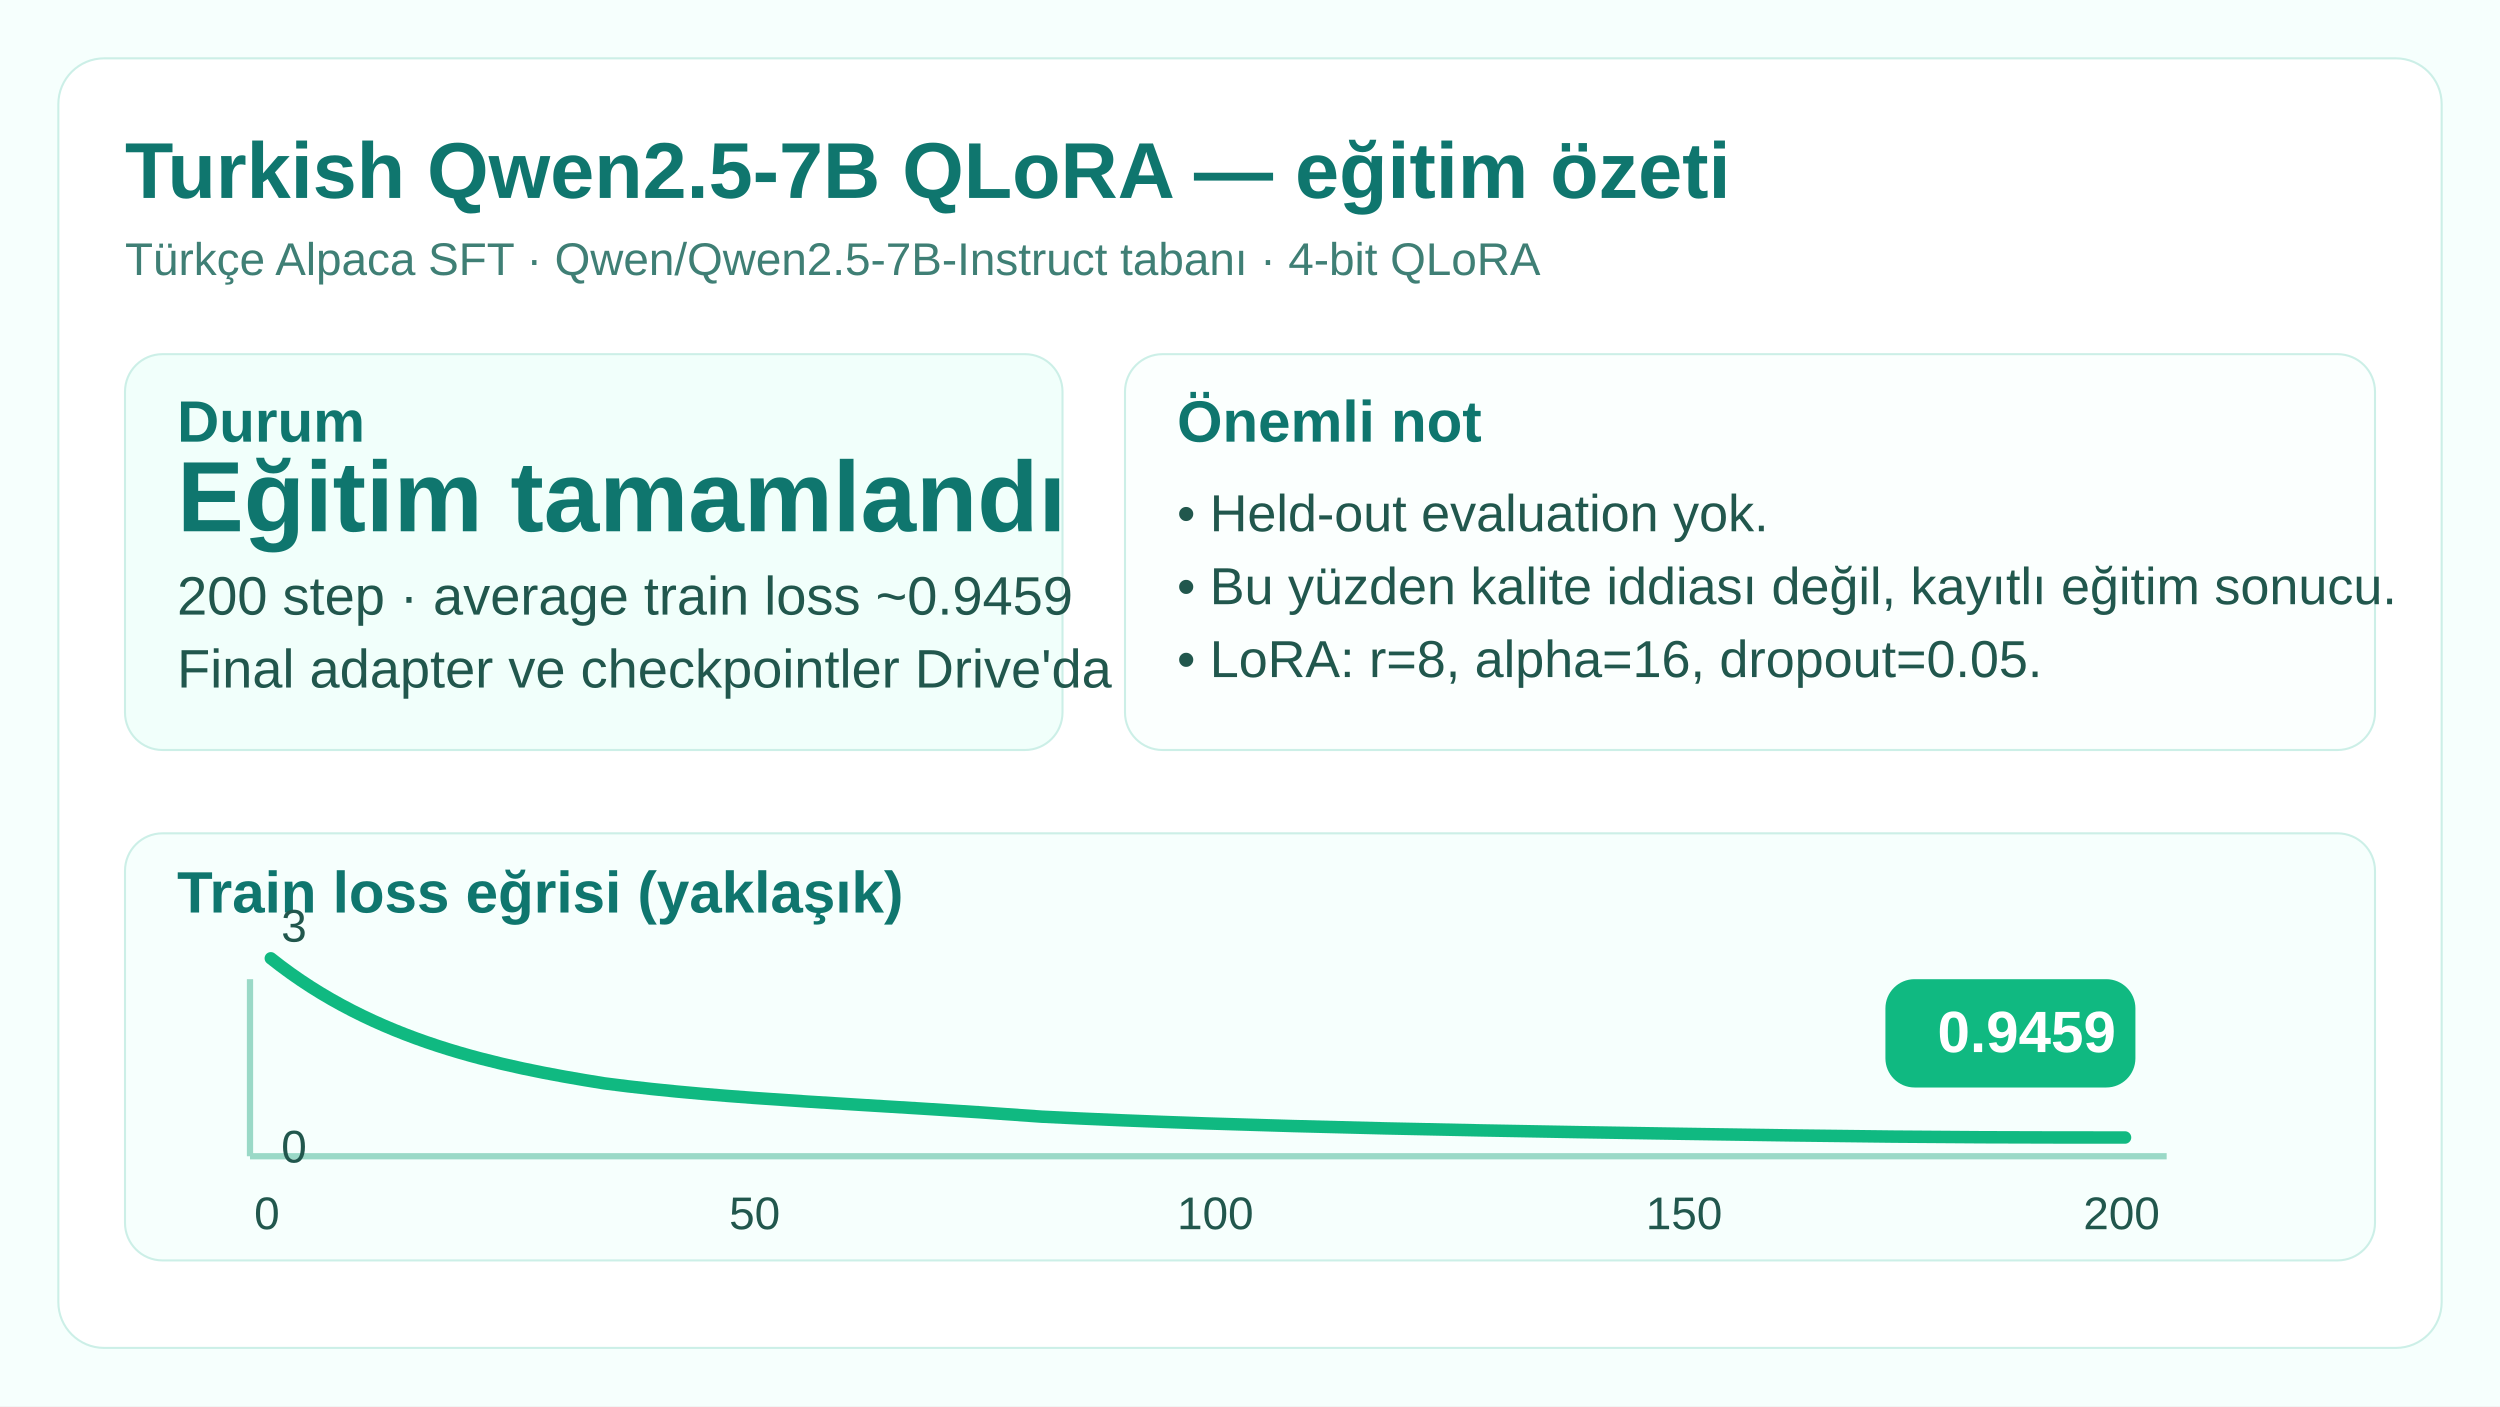
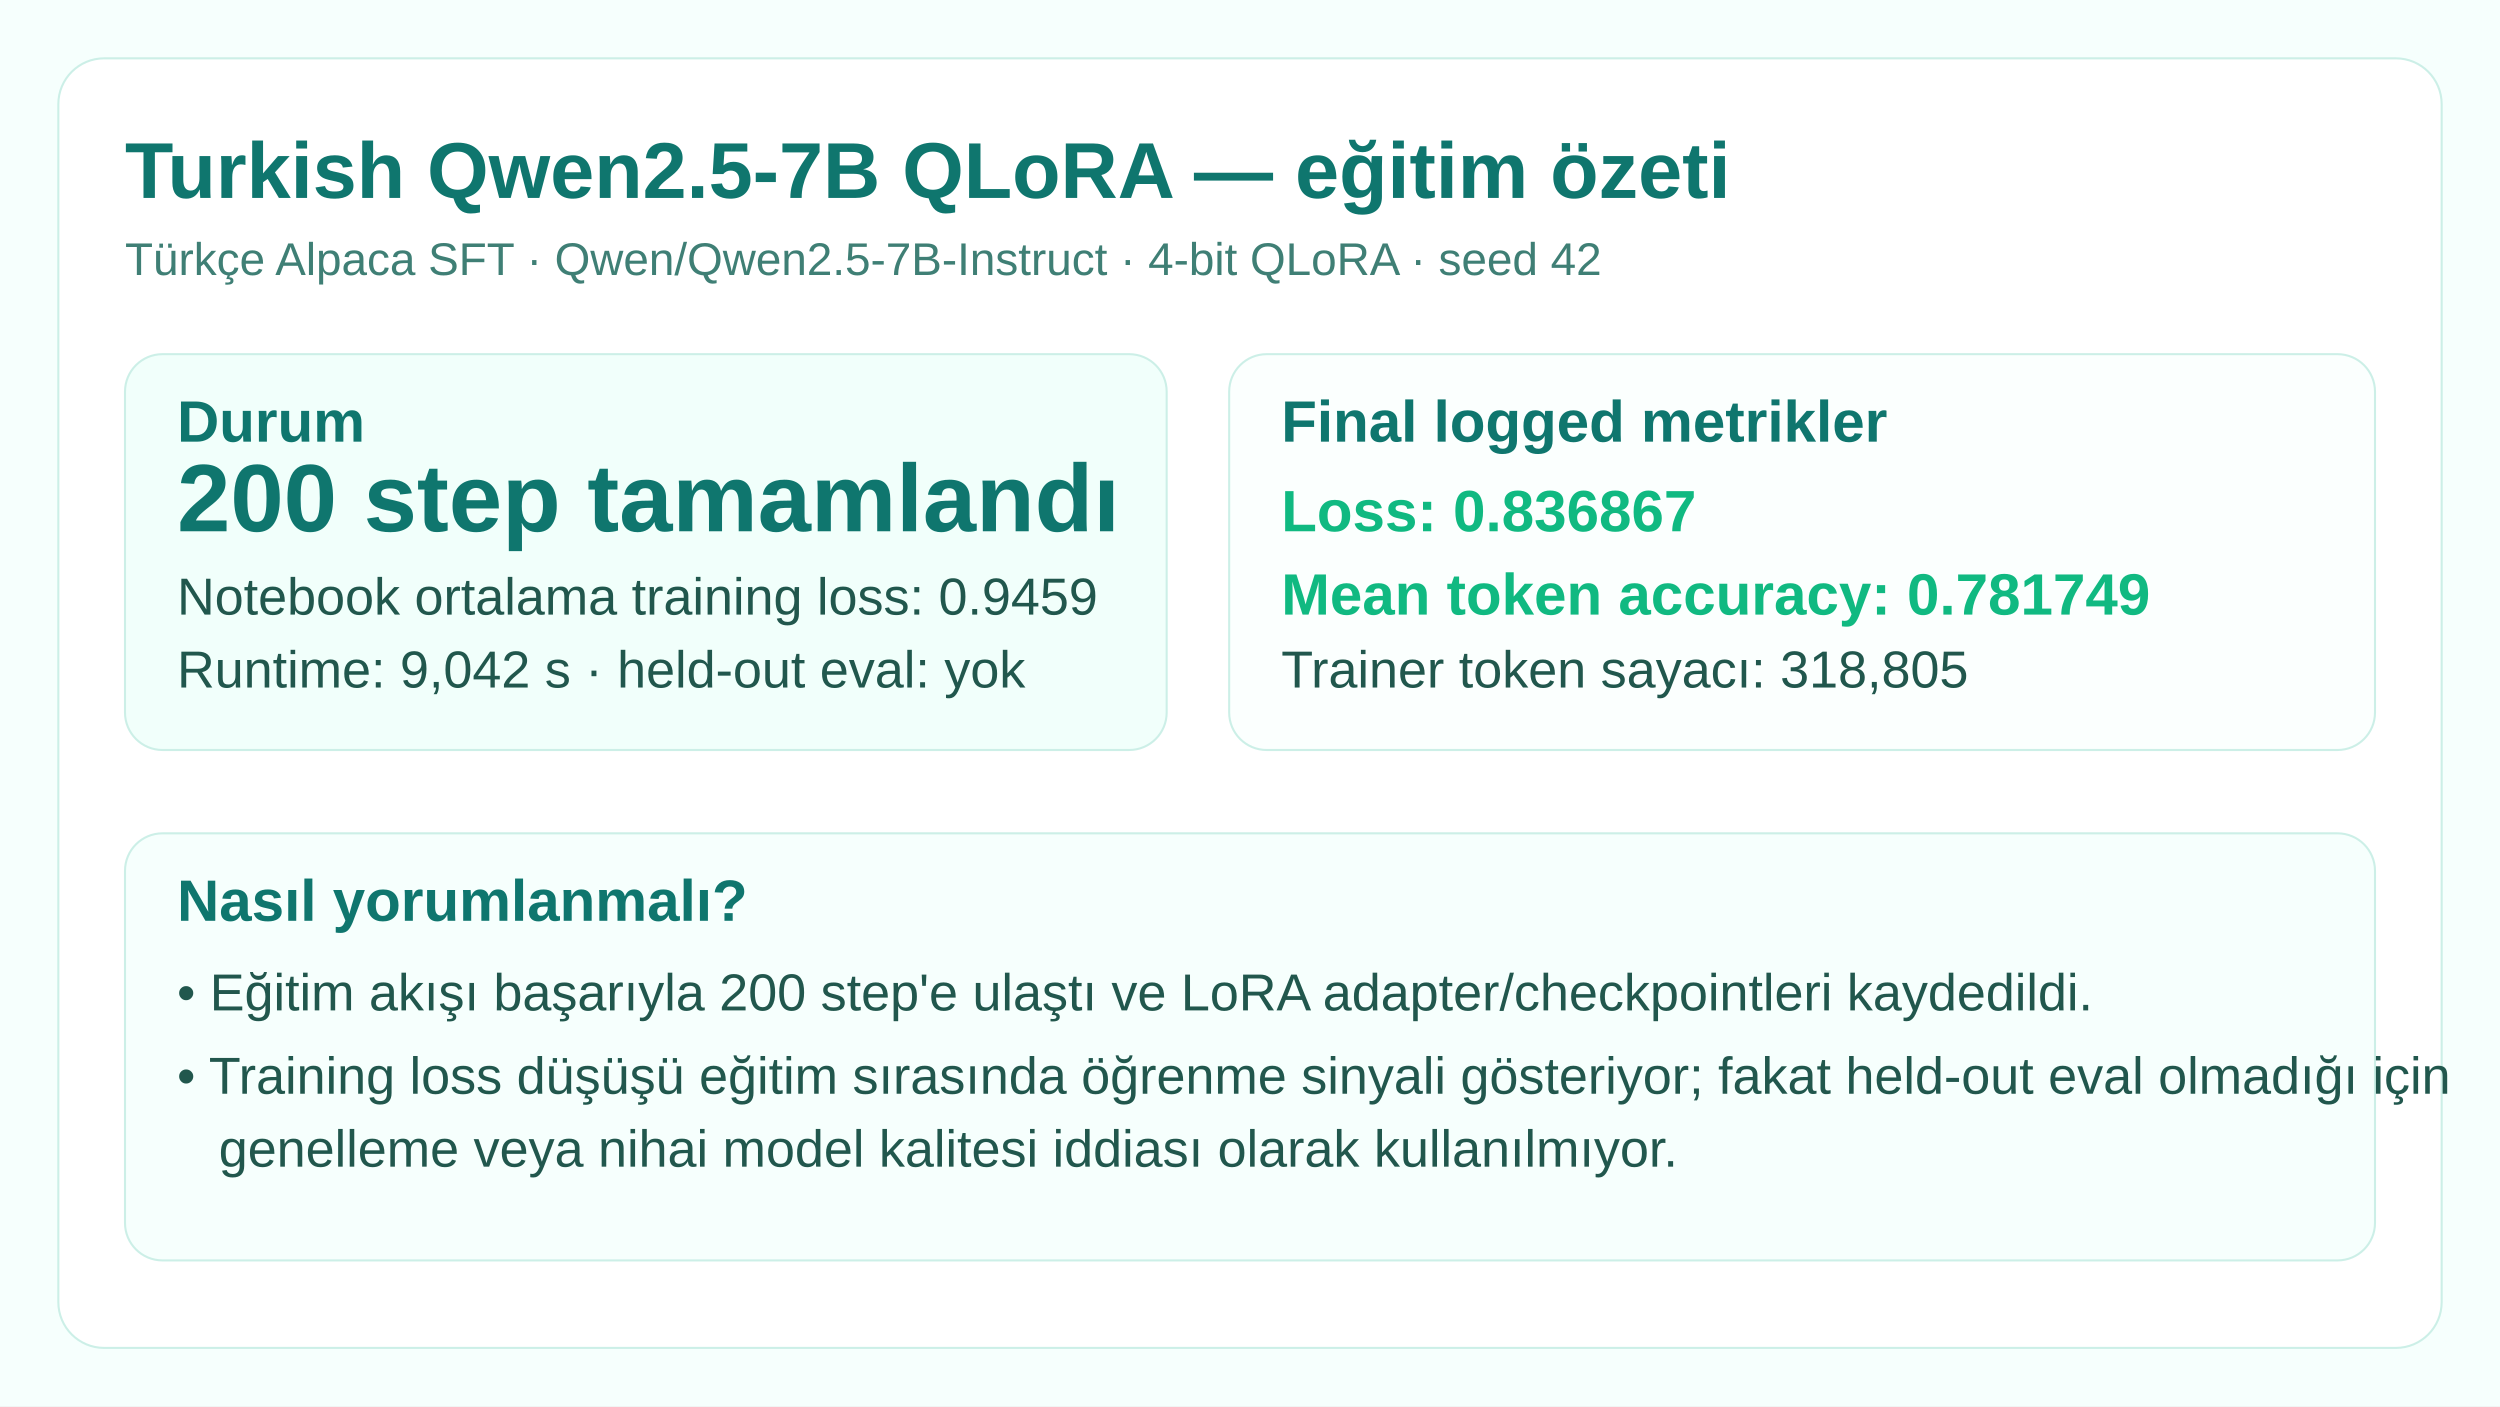
<svg xmlns="http://www.w3.org/2000/svg" width="1200" height="675" viewBox="0 0 1200 675" role="img" aria-label="Qwen QLoRA summary">
  <rect width="1200" height="675" fill="#f6fffd" />
  <rect x="28" y="28" width="1144" height="619" rx="22" fill="#ffffff" stroke="#ccefe7" />
  <text x="60" y="95" font-family="Arial" font-size="38" font-weight="700" fill="#0f766e">Turkish Qwen2.5-7B QLoRA — eğitim özeti</text>
-   <text x="60" y="132" font-family="Arial" font-size="22" fill="#3f7f75">Türkçe Alpaca SFT · Qwen/Qwen2.5-7B-Instruct tabanı · 4-bit QLoRA</text>
-   <rect x="60" y="170" width="450" height="190" rx="18" fill="#f1fffb" stroke="#ccefe7" />
+   <text x="60" y="132" font-family="Arial" font-size="22" fill="#3f7f75">Türkçe Alpaca SFT · Qwen/Qwen2.5-7B-Instruct · 4-bit QLoRA · seed 42</text>
+   <rect x="60" y="170" width="500" height="190" rx="18" fill="#f1fffb" stroke="#ccefe7" />
  <text x="85" y="212" font-family="Arial" font-size="28" font-weight="700" fill="#0f766e">Durum</text>
-   <text x="85" y="255" font-family="Arial" font-size="48" font-weight="800" fill="#0f766e">Eğitim tamamlandı</text>
-   <text x="85" y="295" font-family="Arial" font-size="26" fill="#21574d">200 step · average train loss ~0.9459</text>
-   <text x="85" y="330" font-family="Arial" font-size="26" fill="#21574d">Final adapter ve checkpointler Drive'da</text>
-   <rect x="540" y="170" width="600" height="190" rx="18" fill="#fbfffe" stroke="#ccefe7" />
-   <text x="565" y="212" font-family="Arial" font-size="28" font-weight="700" fill="#0f766e">Önemli not</text>
-   <text x="565" y="255" font-family="Arial" font-size="25" fill="#21574d">• Held-out evaluation yok.</text>
-   <text x="565" y="290" font-family="Arial" font-size="25" fill="#21574d">• Bu yüzden kalite iddiası değil, kayıtlı eğitim sonucu.</text>
-   <text x="565" y="325" font-family="Arial" font-size="25" fill="#21574d">• LoRA: r=8, alpha=16, dropout=0.05.</text>
+   <text x="85" y="255" font-family="Arial" font-size="46" font-weight="800" fill="#0f766e">200 step tamamlandı</text>
+   <text x="85" y="295" font-family="Arial" font-size="25" fill="#21574d">Notebook ortalama training loss: 0.9459</text>
+   <text x="85" y="330" font-family="Arial" font-size="25" fill="#21574d">Runtime: 9,042 s · held-out eval: yok</text>
+   <rect x="590" y="170" width="550" height="190" rx="18" fill="#fbfffe" stroke="#ccefe7" />
+   <text x="615" y="212" font-family="Arial" font-size="28" font-weight="700" fill="#0f766e">Final logged metrikler</text>
+   <text x="615" y="255" font-family="Arial" font-size="28" font-weight="700" fill="#10b981">Loss: 0.836867</text>
+   <text x="615" y="295" font-family="Arial" font-size="28" font-weight="700" fill="#10b981">Mean token accuracy: 0.781749</text>
+   <text x="615" y="330" font-family="Arial" font-size="25" fill="#21574d">Trainer token sayacı: 318,805</text>
  <rect x="60" y="400" width="1080" height="205" rx="18" fill="#f6fffd" stroke="#ccefe7" />
-   <text x="85" y="438" font-family="Arial" font-size="28" font-weight="700" fill="#0f766e">Train loss eğrisi (yaklaşık)</text>
-   <line x1="120" y1="555" x2="1040" y2="555" stroke="#9ad9c7" stroke-width="3" />
-   <line x1="120" y1="470" x2="120" y2="555" stroke="#9ad9c7" stroke-width="3" />
-   <path d="M130 460 C180 500, 240 512, 290 520 C350 528, 420 530, 500 536 C600 541, 720 543, 860 545 C930 546, 980 546, 1020 546" fill="none" stroke="#10b981" stroke-width="6" stroke-linecap="round" />
-   <text x="135" y="452" font-family="Arial" font-size="22" fill="#21574d">3</text>
-   <text x="135" y="558" font-family="Arial" font-size="22" fill="#21574d">0</text>
-   <text x="122" y="590" font-family="Arial" font-size="22" fill="#21574d">0</text>
-   <text x="350" y="590" font-family="Arial" font-size="22" fill="#21574d">50</text>
-   <text x="565" y="590" font-family="Arial" font-size="22" fill="#21574d">100</text>
-   <text x="790" y="590" font-family="Arial" font-size="22" fill="#21574d">150</text>
-   <text x="1000" y="590" font-family="Arial" font-size="22" fill="#21574d">200</text>
-   <rect x="905" y="470" width="120" height="52" rx="14" fill="#10b981" />
-   <text x="930" y="505" font-family="Arial" font-size="28" font-weight="700" fill="#ffffff">0.9459</text>
+   <text x="85" y="442" font-family="Arial" font-size="28" font-weight="700" fill="#0f766e">Nasıl yorumlanmalı?</text>
+   <text x="85" y="485" font-family="Arial" font-size="25" fill="#21574d">• Eğitim akışı başarıyla 200 step'e ulaştı ve LoRA adapter/checkpointleri kaydedildi.</text>
+   <text x="85" y="525" font-family="Arial" font-size="25" fill="#21574d">• Training loss düşüşü eğitim sırasında öğrenme sinyali gösteriyor; fakat held-out eval olmadığı için</text>
+   <text x="105" y="560" font-family="Arial" font-size="25" fill="#21574d">genelleme veya nihai model kalitesi iddiası olarak kullanılmıyor.</text>
</svg>
